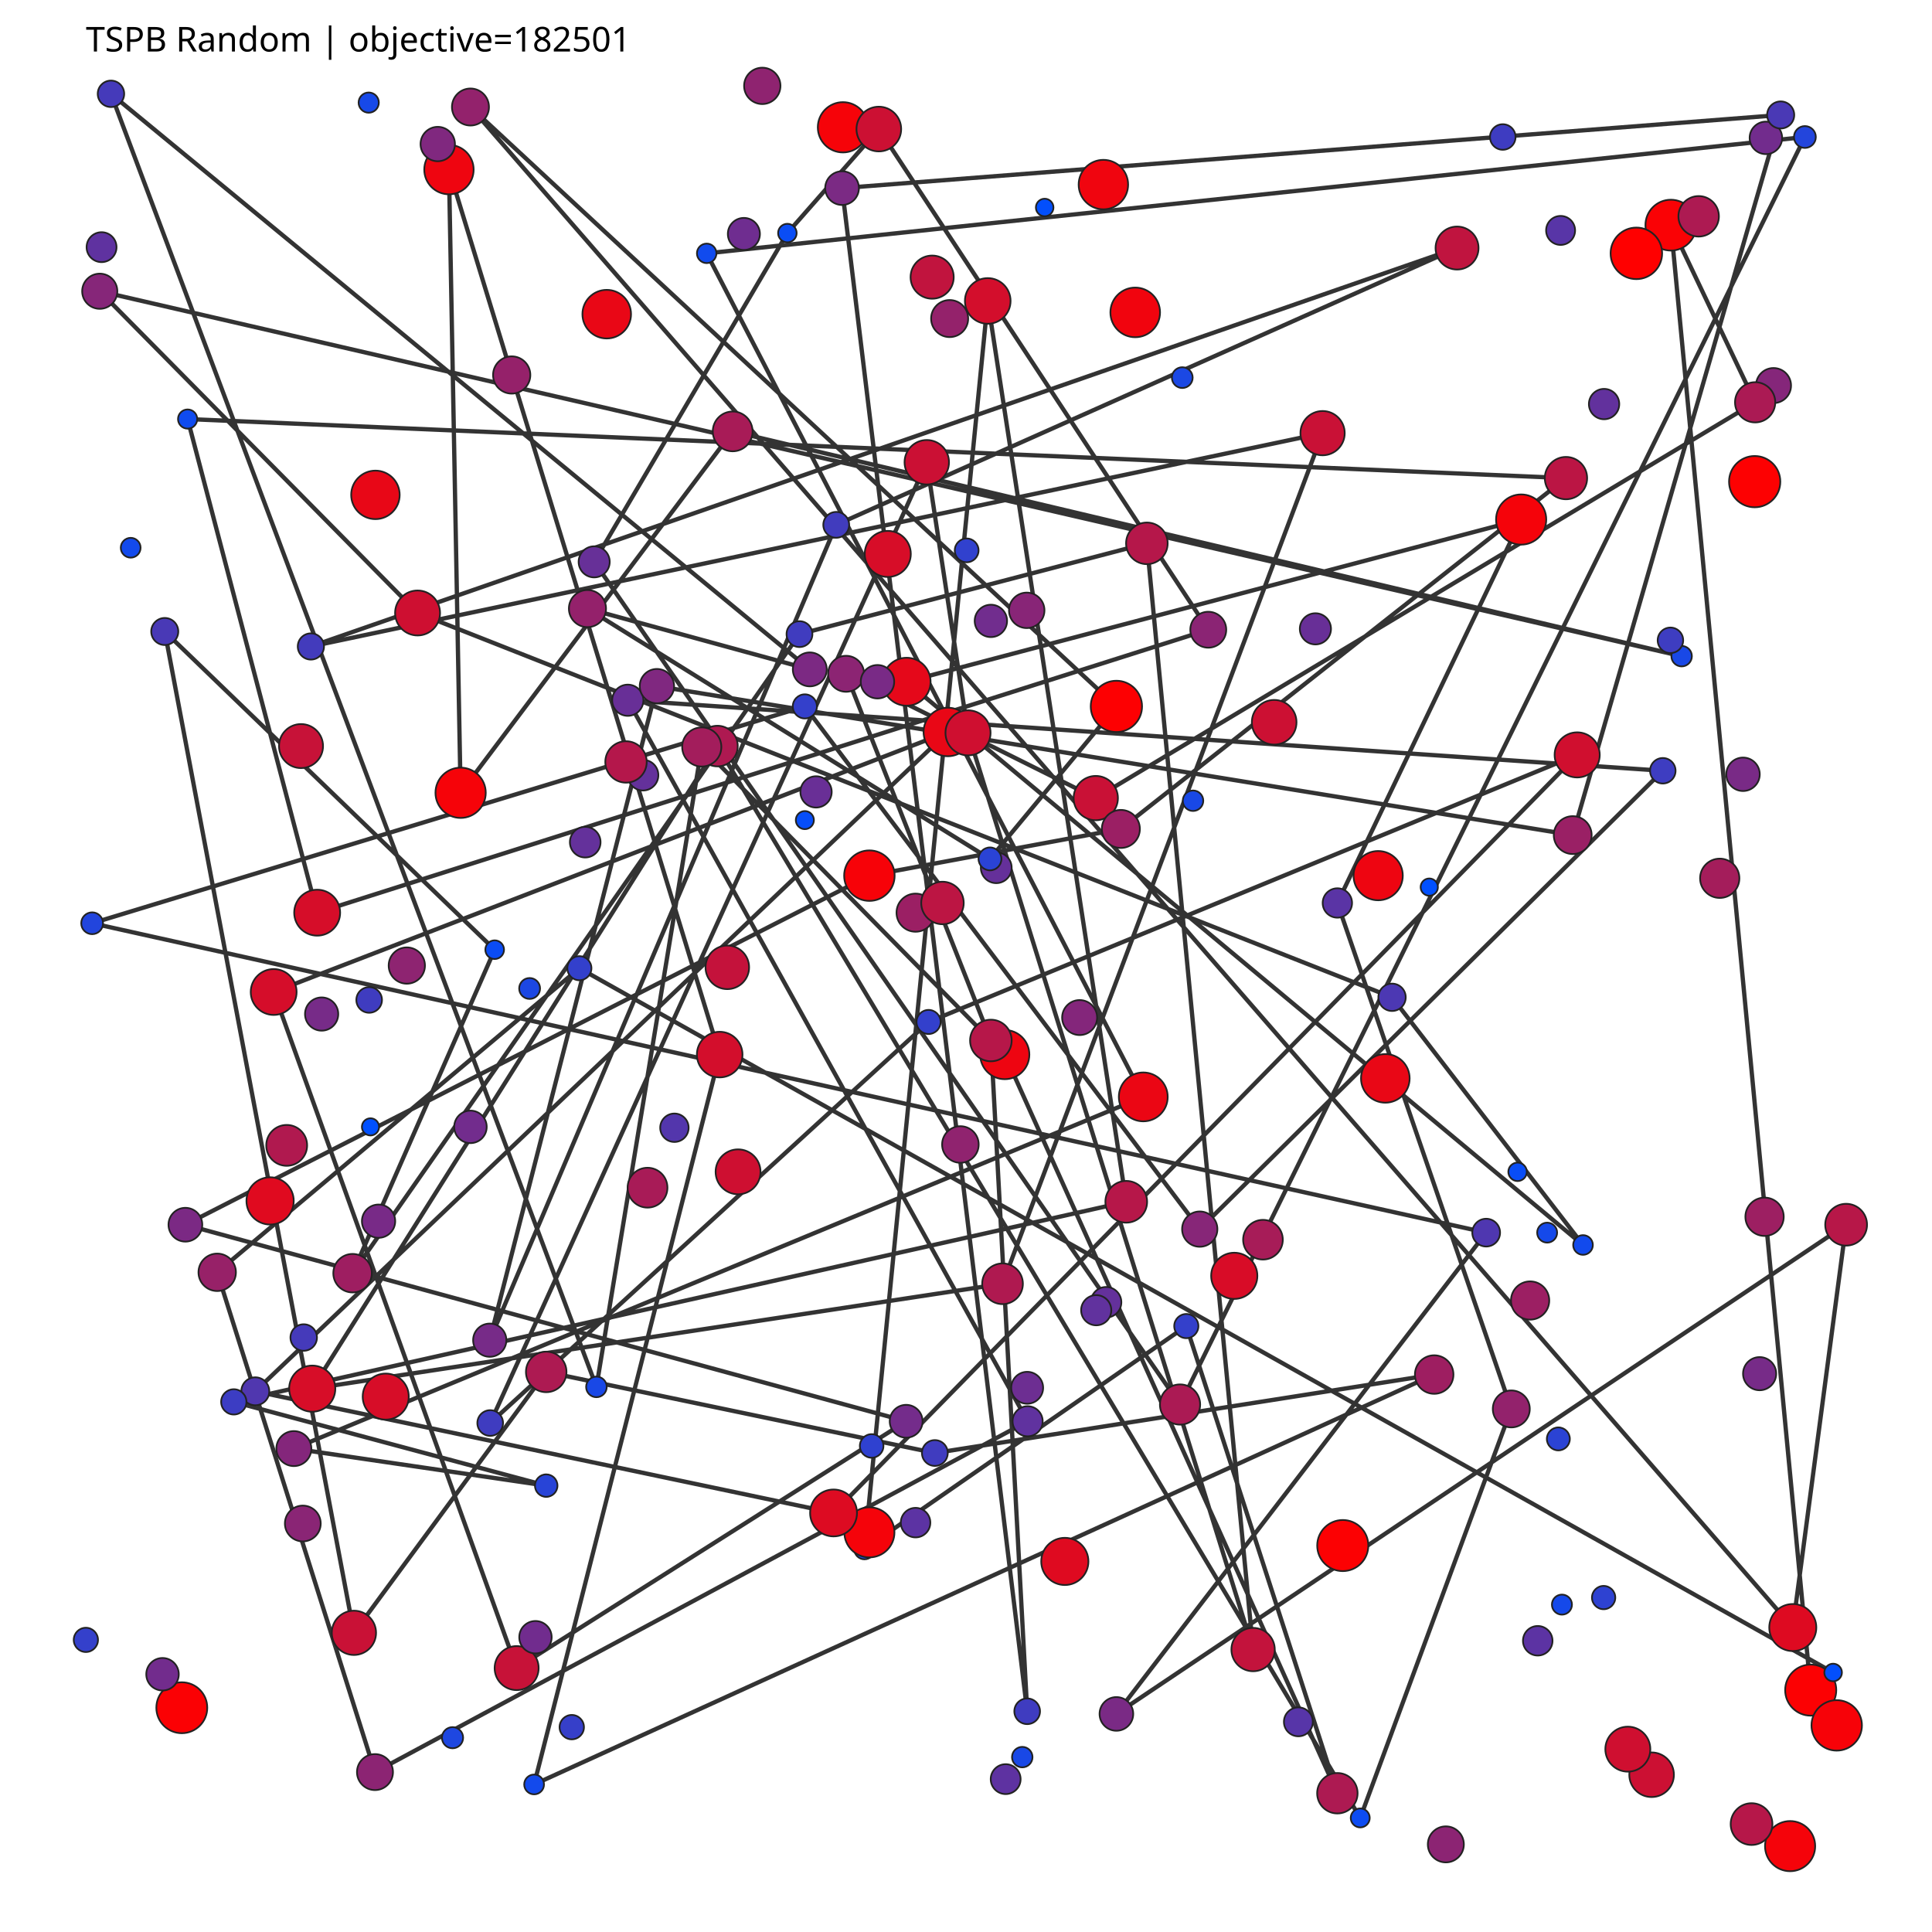
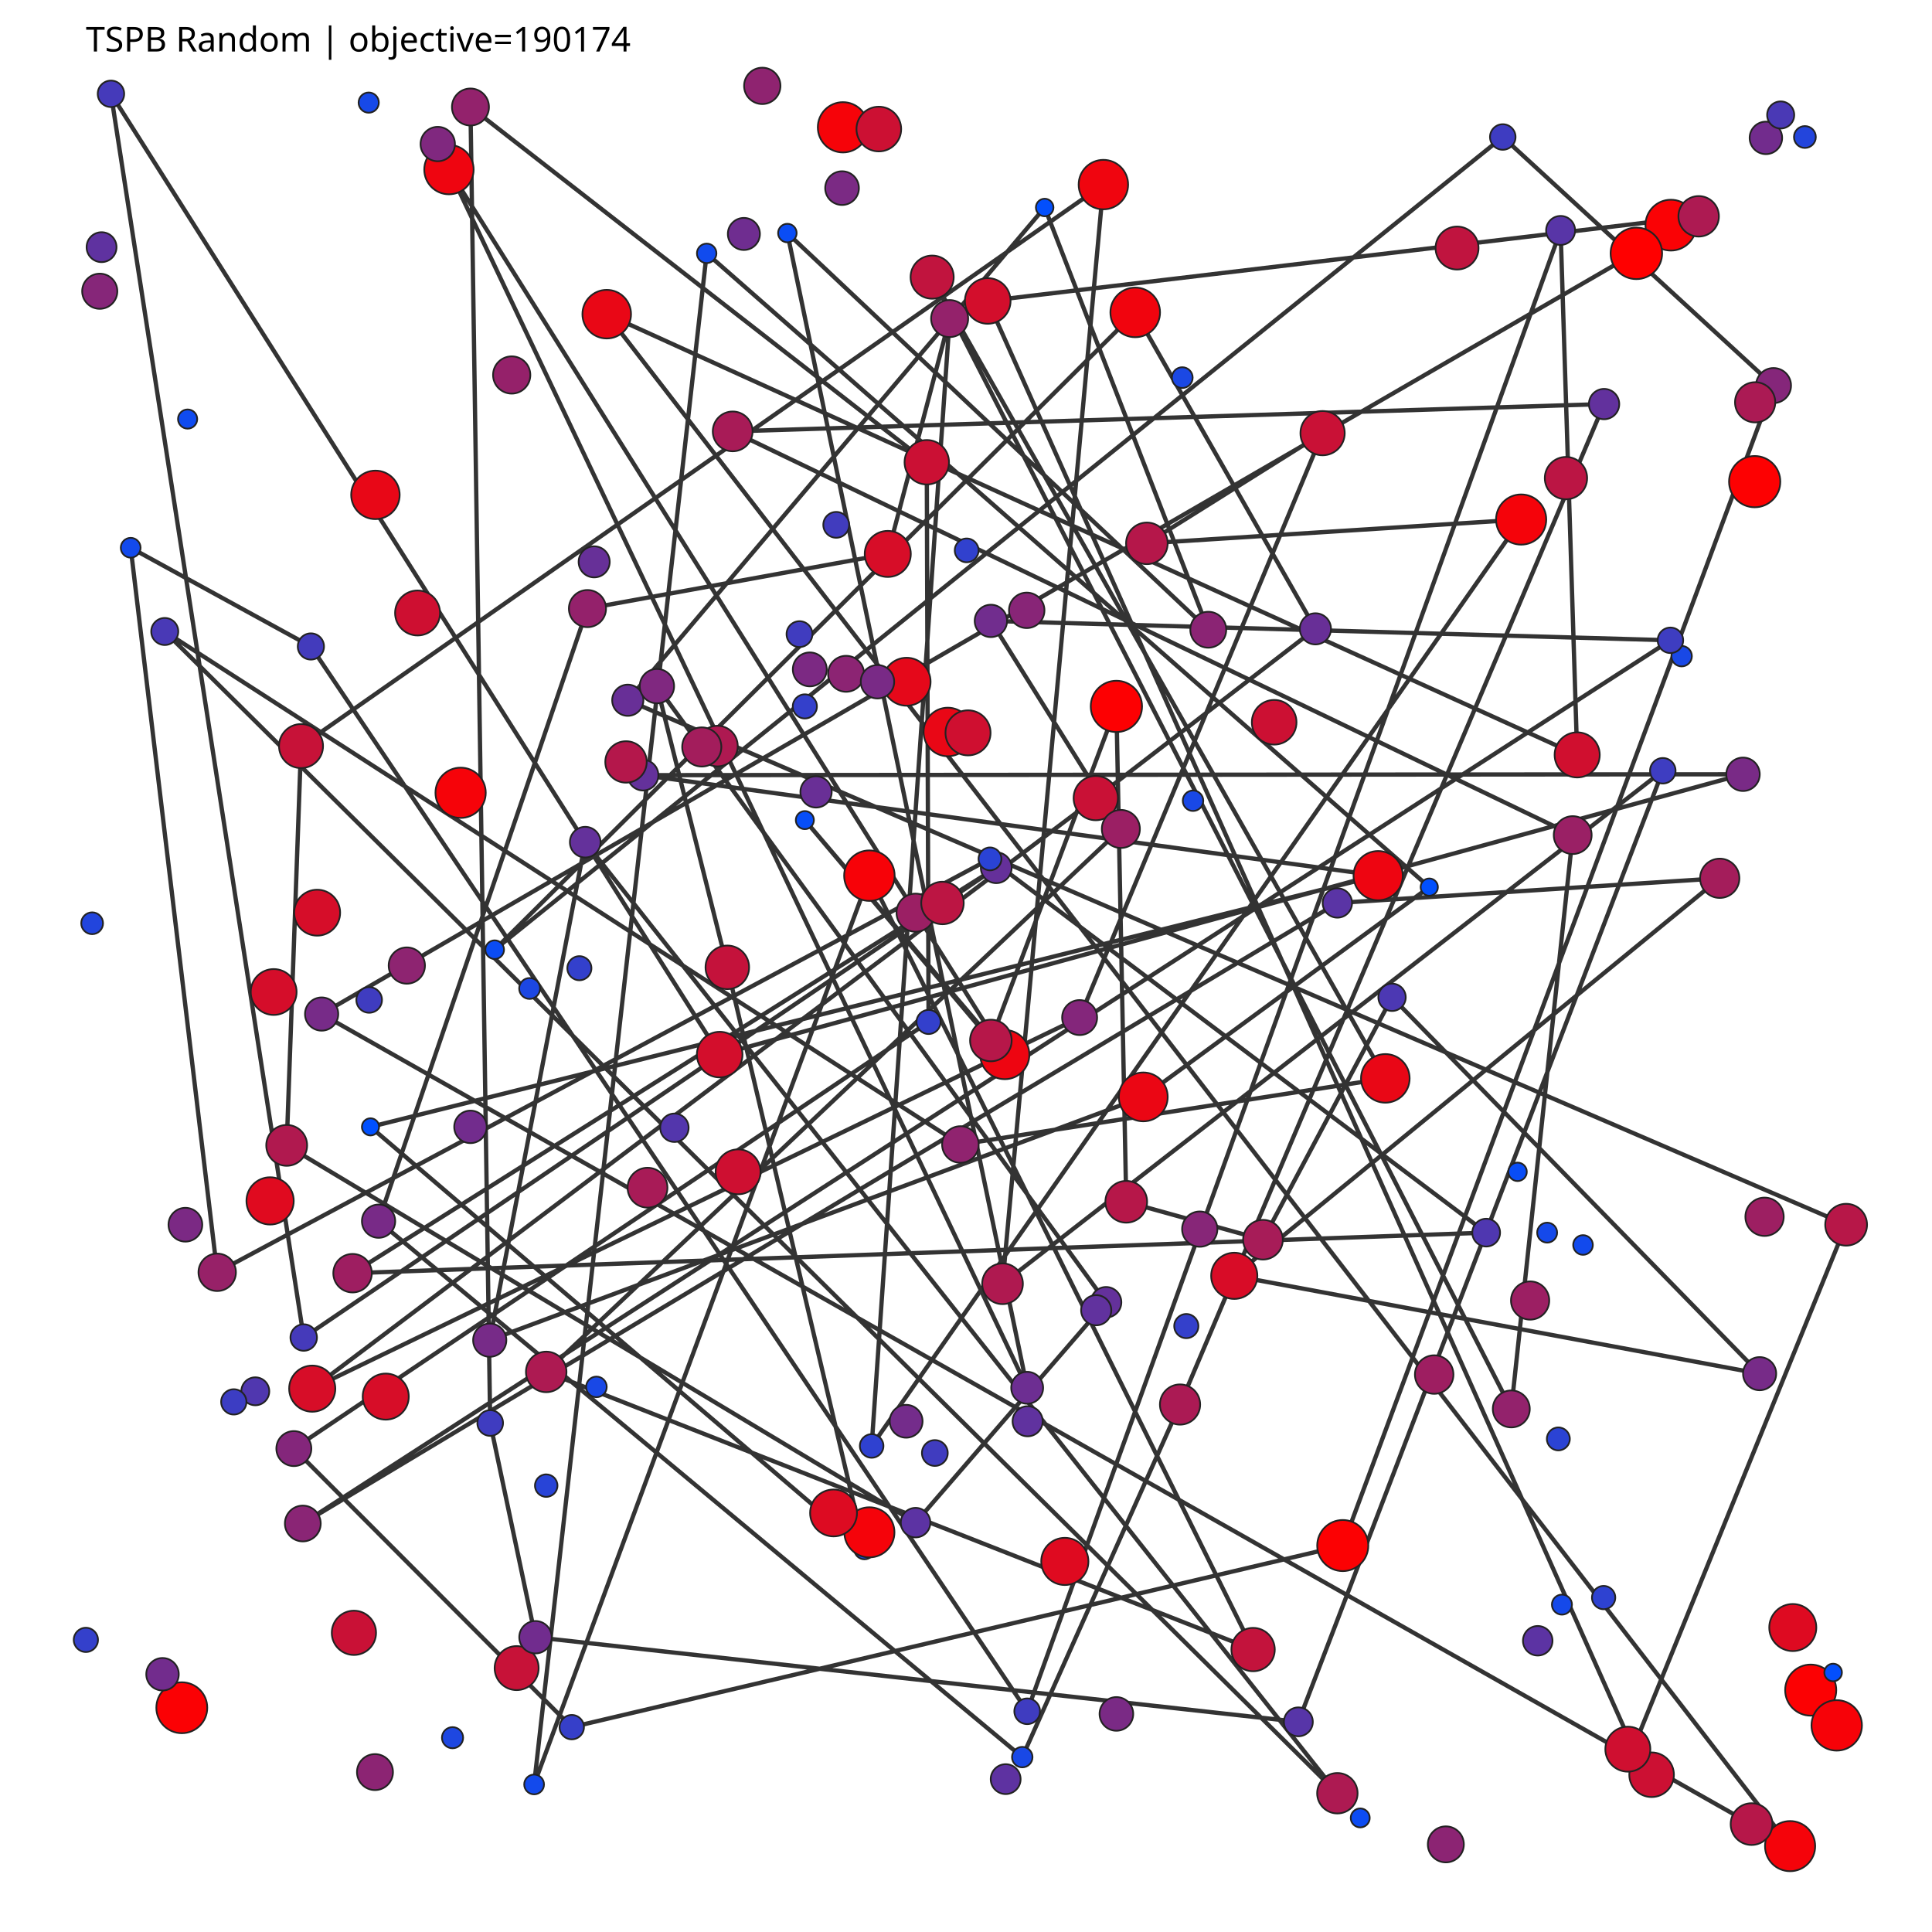
<svg xmlns="http://www.w3.org/2000/svg" width="900" height="900" viewBox="0 0 900 900">
  <rect width="100%" height="100%" fill="white" />
-   <text x="40" y="24" font-family="sans-serif" font-size="16">TSPB Random | objective=182501</text>
-   <polyline fill="none" stroke="#333333" stroke-width="2" points="230.44,442.40 76.75,294.17 164.87,760.63 254.45,639.09 435.49,676.87 668.10,640.32 248.81,831.26 335.26,491.27 209.14,79.01 214.57,369.31 341.31,200.96 783.37,305.67 46.47,135.67 194.52,285.55 648.47,464.58 737.43,579.96 422.33,317.58 708.61,242.02 623.00,420.64 704.02,656.33 633.65,846.86 334.21,347.55 145.45,646.89 467.02,598.03 616.11,201.78 144.82,301.15 678.75,115.55 389.55,244.49 228.14,624.31 306.02,319.63 732.63,389.02 829.51,53.55 392.26,87.63 478.50,797.18 461.59,484.70 394.14,313.88 510.45,371.78 817.61,187.41 778.35,104.88 843.50,787.32 853.94,779.11 269.90,451.03 101.18,592.69 174.68,825.51 478.71,662.08 292.45,326.20 774.60,359.05 558.89,572.57 374.93,329.07 42.92,430.09 692.32,574.21 520.06,798.41 860.00,570.52 835.15,758.17 219.16,49.85 520.06,329.07 461.17,400.11 273.66,283.50 377.23,311.83 51.69,43.70 277.84,646.07 326.91,347.96 468.06,491.27 623.00,835.36 552.63,617.74 402.70,721.62 460.13,140.19 524.65,559.84 108.91,653.05 254.45,692.06 136.89,674.81 532.58,510.98 329.20,118.02 840.79,63.82 549.71,654.28 276.79,261.73 366.79,108.57 409.39,60.12 562.86,293.35 147.75,425.16 87.40,195.21 729.49,222.72 522.14,386.15 405.00,407.91 86.36,570.52 422.12,662.08 240.67,777.06 127.49,462.11 441.54,340.98 118.93,648.12 388.30,704.79 734.71,351.66 432.56,476.07 228.35,662.90 431.73,215.33 450.94,341.39 583.74,768.43 534.26,253.11 372.43,295.40 164.24,593.10 230.44,442.40 " />
+   <text x="40" y="24" font-family="sans-serif" font-size="16">TSPB Random | objective=190174</text>
+   <polyline fill="none" stroke="#333333" stroke-width="2" points="140.23,347.55 133.55,533.56 426.51,709.30 515.25,606.65 306.02,319.63 338.81,450.62 402.70,721.62 172.59,524.94 642.00,407.91 299.55,361.10 811.97,360.69 335.26,491.27 51.69,43.70 141.48,623.07 464.09,404.22 164.24,593.10 692.32,574.21 461.17,400.11 101.18,592.69 60.88,255.16 144.82,301.15 478.50,797.18 726.99,107.34 734.71,351.66 282.64,146.35 833.90,860.00 149.83,472.38 791.30,100.77 460.13,140.19 760.81,814.42 860.00,570.52 292.45,326.20 486.65,96.66 562.86,293.35 366.79,108.57 478.50,646.48 209.14,79.01 468.06,491.27 374.93,382.04 461.59,484.70 520.06,329.07 524.65,559.84 588.34,577.50 648.47,464.58 819.70,639.91 574.97,594.33 801.12,409.14 623.00,420.64 141.06,709.71 778.15,298.28 461.59,289.24 522.14,386.15 254.45,639.09 583.74,768.43 405.00,407.91 248.81,831.26 329.20,118.02 665.81,413.25 532.58,510.98 228.14,624.31 272.62,392.31 623.00,835.36 76.75,294.17 447.39,533.15 645.34,502.35 434.23,129.10 704.02,656.33 732.63,389.02 341.31,200.96 747.24,188.23 549.71,654.28 476.21,818.53 176.35,568.87 273.66,283.50 413.56,258.04 442.38,148.40 406.05,673.58 708.61,242.02 534.26,253.11 616.11,201.78 502.93,474.02 145.45,646.89 510.45,371.78 612.77,292.94 528.83,145.53 230.44,442.40 700.05,63.82 826.17,179.61 625.51,719.98 266.35,804.57 136.89,674.81 432.56,476.07 431.73,215.33 219.16,49.85 228.35,662.90 249.44,762.68 604.83,802.10 774.60,359.05 467.02,598.03 514.00,85.99 140.23,347.55 " />
  <circle cx="520.06" cy="329.07" r="11.95" fill="rgb(253,0,2)" stroke="#222" stroke-width="0.8" />
  <circle cx="40.00" cy="763.92" r="5.65" fill="rgb(52,64,203)" stroke="#222" stroke-width="0.8" />
  <circle cx="760.81" cy="814.42" r="4.99" fill="rgb(31,70,224)" stroke="#222" stroke-width="0.8" />
  <circle cx="464.09" cy="404.22" r="7.18" fill="rgb(101,48,154)" stroke="#222" stroke-width="0.8" />
  <circle cx="335.26" cy="491.27" r="10.62" fill="rgb(211,14,44)" stroke="#222" stroke-width="0.8" />
  <circle cx="145.45" cy="646.89" r="10.75" fill="rgb(215,13,40)" stroke="#222" stroke-width="0.8" />
  <circle cx="141.48" cy="623.07" r="6.17" fill="rgb(69,58,186)" stroke="#222" stroke-width="0.8" />
  <circle cx="209.14" cy="79.01" r="11.50" fill="rgb(239,5,16)" stroke="#222" stroke-width="0.8" />
  <circle cx="394.14" cy="313.88" r="8.38" fill="rgb(140,36,115)" stroke="#222" stroke-width="0.8" />
  <circle cx="769.38" cy="826.74" r="10.39" fill="rgb(204,16,51)" stroke="#222" stroke-width="0.8" />
  <circle cx="774.60" cy="359.05" r="5.94" fill="rgb(62,61,193)" stroke="#222" stroke-width="0.8" />
  <circle cx="524.65" cy="559.84" r="9.72" fill="rgb(182,23,73)" stroke="#222" stroke-width="0.8" />
  <circle cx="708.61" cy="242.02" r="11.69" fill="rgb(245,3,10)" stroke="#222" stroke-width="0.8" />
  <circle cx="46.47" cy="135.67" r="8.19" fill="rgb(134,38,121)" stroke="#222" stroke-width="0.8" />
  <circle cx="747.03" cy="744.21" r="5.43" fill="rgb(46,66,209)" stroke="#222" stroke-width="0.8" />
  <circle cx="194.52" cy="285.55" r="10.47" fill="rgb(206,15,49)" stroke="#222" stroke-width="0.8" />
  <circle cx="392.68" cy="59.30" r="11.71" fill="rgb(246,3,9)" stroke="#222" stroke-width="0.8" />
  <circle cx="673.53" cy="859.18" r="8.39" fill="rgb(140,36,115)" stroke="#222" stroke-width="0.8" />
  <circle cx="729.49" cy="222.72" r="9.86" fill="rgb(187,21,68)" stroke="#222" stroke-width="0.8" />
  <circle cx="133.55" cy="533.56" r="9.52" fill="rgb(176,25,79)" stroke="#222" stroke-width="0.8" />
  <circle cx="727.61" cy="747.49" r="4.67" fill="rgb(21,73,234)" stroke="#222" stroke-width="0.8" />
  <circle cx="299.55" cy="361.10" r="7.14" fill="rgb(100,49,155)" stroke="#222" stroke-width="0.8" />
  <circle cx="468.06" cy="491.27" r="11.45" fill="rgb(238,5,17)" stroke="#222" stroke-width="0.8" />
  <circle cx="833.90" cy="860.00" r="11.68" fill="rgb(245,3,10)" stroke="#222" stroke-width="0.8" />
  <circle cx="515.25" cy="606.65" r="7.12" fill="rgb(100,49,155)" stroke="#222" stroke-width="0.8" />
  <circle cx="467.02" cy="598.03" r="9.48" fill="rgb(175,25,80)" stroke="#222" stroke-width="0.8" />
  <circle cx="189.51" cy="449.79" r="8.45" fill="rgb(142,36,113)" stroke="#222" stroke-width="0.8" />
  <circle cx="502.93" cy="474.02" r="8.15" fill="rgb(132,38,123)" stroke="#222" stroke-width="0.8" />
  <circle cx="60.88" cy="255.16" r="4.61" fill="rgb(19,74,236)" stroke="#222" stroke-width="0.8" />
  <circle cx="118.93" cy="648.12" r="6.51" fill="rgb(80,55,175)" stroke="#222" stroke-width="0.8" />
  <circle cx="292.45" cy="326.20" r="7.27" fill="rgb(104,47,151)" stroke="#222" stroke-width="0.8" />
  <circle cx="549.71" cy="654.28" r="9.37" fill="rgb(171,26,84)" stroke="#222" stroke-width="0.8" />
  <circle cx="460.13" cy="140.19" r="10.63" fill="rgb(211,14,44)" stroke="#222" stroke-width="0.8" />
  <circle cx="301.64" cy="553.27" r="9.28" fill="rgb(168,27,87)" stroke="#222" stroke-width="0.8" />
  <circle cx="510.66" cy="610.35" r="7.03" fill="rgb(97,50,158)" stroke="#222" stroke-width="0.8" />
  <circle cx="532.58" cy="510.98" r="11.38" fill="rgb(235,6,20)" stroke="#222" stroke-width="0.8" />
  <circle cx="141.06" cy="709.71" r="8.34" fill="rgb(138,37,117)" stroke="#222" stroke-width="0.8" />
  <circle cx="51.69" cy="43.70" r="6.16" fill="rgb(69,58,186)" stroke="#222" stroke-width="0.8" />
  <circle cx="272.62" cy="392.31" r="7.14" fill="rgb(100,49,155)" stroke="#222" stroke-width="0.8" />
  <circle cx="623.00" cy="835.36" r="9.42" fill="rgb(173,26,82)" stroke="#222" stroke-width="0.8" />
  <circle cx="277.84" cy="646.07" r="4.80" fill="rgb(25,72,230)" stroke="#222" stroke-width="0.8" />
  <circle cx="734.71" cy="351.66" r="10.51" fill="rgb(208,15,47)" stroke="#222" stroke-width="0.8" />
  <circle cx="219.16" cy="49.85" r="8.62" fill="rgb(147,34,108)" stroke="#222" stroke-width="0.8" />
  <circle cx="434.23" cy="129.10" r="10.05" fill="rgb(193,20,62)" stroke="#222" stroke-width="0.8" />
  <circle cx="514.00" cy="85.99" r="11.52" fill="rgb(240,5,15)" stroke="#222" stroke-width="0.8" />
  <circle cx="266.35" cy="804.57" r="5.68" fill="rgb(54,63,201)" stroke="#222" stroke-width="0.8" />
  <circle cx="461.59" cy="289.24" r="7.54" fill="rgb(113,45,142)" stroke="#222" stroke-width="0.8" />
  <circle cx="269.90" cy="451.03" r="5.61" fill="rgb(51,64,204)" stroke="#222" stroke-width="0.8" />
  <circle cx="392.26" cy="87.63" r="7.85" fill="rgb(123,42,132)" stroke="#222" stroke-width="0.8" />
  <circle cx="343.82" cy="545.88" r="10.46" fill="rgb(206,15,49)" stroke="#222" stroke-width="0.8" />
  <circle cx="238.37" cy="174.68" r="8.68" fill="rgb(149,33,106)" stroke="#222" stroke-width="0.8" />
  <circle cx="426.51" cy="709.30" r="6.88" fill="rgb(92,51,163)" stroke="#222" stroke-width="0.8" />
  <circle cx="712.79" cy="605.83" r="8.91" fill="rgb(156,31,99)" stroke="#222" stroke-width="0.8" />
  <circle cx="127.49" cy="462.11" r="10.68" fill="rgb(213,13,42)" stroke="#222" stroke-width="0.8" />
  <circle cx="665.81" cy="413.25" r="4.02" fill="rgb(1,80,254)" stroke="#222" stroke-width="0.8" />
  <circle cx="147.75" cy="425.16" r="10.70" fill="rgb(214,13,41)" stroke="#222" stroke-width="0.8" />
  <circle cx="822.00" cy="566.82" r="8.93" fill="rgb(157,31,98)" stroke="#222" stroke-width="0.8" />
  <circle cx="550.75" cy="175.91" r="4.84" fill="rgb(27,72,228)" stroke="#222" stroke-width="0.8" />
  <circle cx="355.10" cy="40.00" r="8.47" fill="rgb(143,35,112)" stroke="#222" stroke-width="0.8" />
  <circle cx="406.05" cy="673.58" r="5.49" fill="rgb(47,65,208)" stroke="#222" stroke-width="0.8" />
  <circle cx="254.45" cy="692.06" r="5.24" fill="rgb(40,68,215)" stroke="#222" stroke-width="0.8" />
  <circle cx="826.17" cy="179.61" r="8.17" fill="rgb(133,38,122)" stroke="#222" stroke-width="0.8" />
  <circle cx="174.68" cy="825.51" r="8.38" fill="rgb(140,36,115)" stroke="#222" stroke-width="0.8" />
  <circle cx="341.31" cy="200.96" r="9.27" fill="rgb(168,27,87)" stroke="#222" stroke-width="0.8" />
  <circle cx="314.17" cy="525.35" r="6.62" fill="rgb(83,54,172)" stroke="#222" stroke-width="0.8" />
  <circle cx="42.92" cy="430.09" r="5.08" fill="rgb(34,69,221)" stroke="#222" stroke-width="0.8" />
  <circle cx="558.89" cy="572.57" r="8.22" fill="rgb(135,38,120)" stroke="#222" stroke-width="0.8" />
  <circle cx="552.63" cy="617.74" r="5.63" fill="rgb(52,64,203)" stroke="#222" stroke-width="0.8" />
  <circle cx="835.15" cy="758.17" r="10.96" fill="rgb(222,10,33)" stroke="#222" stroke-width="0.8" />
  <circle cx="374.93" cy="382.04" r="4.21" fill="rgb(7,78,248)" stroke="#222" stroke-width="0.8" />
  <circle cx="726.99" cy="107.34" r="6.75" fill="rgb(88,53,167)" stroke="#222" stroke-width="0.8" />
  <circle cx="228.35" cy="662.90" r="5.98" fill="rgb(63,60,192)" stroke="#222" stroke-width="0.8" />
  <circle cx="450.31" cy="256.39" r="5.54" fill="rgb(49,65,206)" stroke="#222" stroke-width="0.8" />
  <circle cx="422.12" cy="662.08" r="7.65" fill="rgb(116,44,139)" stroke="#222" stroke-width="0.8" />
  <circle cx="716.34" cy="764.33" r="6.88" fill="rgb(92,51,163)" stroke="#222" stroke-width="0.8" />
  <circle cx="510.45" cy="371.78" r="10.32" fill="rgb(201,17,54)" stroke="#222" stroke-width="0.8" />
  <circle cx="555.76" cy="373.01" r="4.77" fill="rgb(25,72,230)" stroke="#222" stroke-width="0.8" />
  <circle cx="616.11" cy="201.78" r="10.31" fill="rgb(201,17,54)" stroke="#222" stroke-width="0.8" />
  <circle cx="732.63" cy="389.02" r="8.82" fill="rgb(154,32,101)" stroke="#222" stroke-width="0.8" />
  <circle cx="534.26" cy="253.11" r="9.69" fill="rgb(181,23,74)" stroke="#222" stroke-width="0.8" />
  <circle cx="692.32" cy="574.21" r="6.47" fill="rgb(79,55,176)" stroke="#222" stroke-width="0.8" />
  <circle cx="822.62" cy="64.23" r="7.57" fill="rgb(114,44,141)" stroke="#222" stroke-width="0.8" />
  <circle cx="468.48" cy="828.79" r="6.96" fill="rgb(94,50,161)" stroke="#222" stroke-width="0.8" />
  <circle cx="528.83" cy="145.53" r="11.56" fill="rgb(241,4,14)" stroke="#222" stroke-width="0.8" />
  <circle cx="588.34" cy="577.50" r="9.24" fill="rgb(167,28,88)" stroke="#222" stroke-width="0.8" />
  <circle cx="402.70" cy="721.62" r="4.77" fill="rgb(25,72,230)" stroke="#222" stroke-width="0.8" />
  <circle cx="478.29" cy="284.32" r="8.26" fill="rgb(136,37,119)" stroke="#222" stroke-width="0.8" />
  <circle cx="476.21" cy="818.53" r="4.77" fill="rgb(25,72,230)" stroke="#222" stroke-width="0.8" />
  <circle cx="520.06" cy="798.41" r="7.84" fill="rgb(122,42,133)" stroke="#222" stroke-width="0.8" />
  <circle cx="486.65" cy="96.66" r="4.09" fill="rgb(3,79,252)" stroke="#222" stroke-width="0.8" />
  <circle cx="737.43" cy="579.96" r="4.58" fill="rgb(18,74,237)" stroke="#222" stroke-width="0.8" />
  <circle cx="164.87" cy="760.63" r="10.31" fill="rgb(201,17,54)" stroke="#222" stroke-width="0.8" />
  <circle cx="413.56" cy="258.04" r="10.73" fill="rgb(215,13,40)" stroke="#222" stroke-width="0.8" />
  <circle cx="815.94" cy="849.73" r="9.72" fill="rgb(182,23,73)" stroke="#222" stroke-width="0.8" />
  <circle cx="829.51" cy="53.55" r="6.31" fill="rgb(74,57,181)" stroke="#222" stroke-width="0.8" />
  <circle cx="422.33" cy="317.58" r="11.17" fill="rgb(229,8,26)" stroke="#222" stroke-width="0.8" />
  <circle cx="366.79" cy="108.57" r="4.32" fill="rgb(10,77,245)" stroke="#222" stroke-width="0.8" />
  <circle cx="219.16" cy="524.94" r="7.57" fill="rgb(114,44,141)" stroke="#222" stroke-width="0.8" />
  <circle cx="447.39" cy="533.15" r="8.52" fill="rgb(144,35,111)" stroke="#222" stroke-width="0.8" />
  <circle cx="604.83" cy="802.10" r="6.73" fill="rgb(87,53,168)" stroke="#222" stroke-width="0.8" />
  <circle cx="843.50" cy="787.32" r="11.90" fill="rgb(252,1,3)" stroke="#222" stroke-width="0.8" />
  <circle cx="405.00" cy="713.82" r="11.67" fill="rgb(245,3,10)" stroke="#222" stroke-width="0.8" />
  <circle cx="125.82" cy="559.43" r="11.01" fill="rgb(224,10,31)" stroke="#222" stroke-width="0.8" />
  <circle cx="101.18" cy="592.69" r="8.72" fill="rgb(151,33,104)" stroke="#222" stroke-width="0.8" />
  <circle cx="612.77" cy="292.94" r="7.26" fill="rgb(104,47,151)" stroke="#222" stroke-width="0.8" />
  <circle cx="840.79" cy="63.82" r="5.09" fill="rgb(35,69,220)" stroke="#222" stroke-width="0.8" />
  <circle cx="645.34" cy="502.35" r="11.32" fill="rgb(233,7,22)" stroke="#222" stroke-width="0.8" />
  <circle cx="388.30" cy="704.79" r="10.92" fill="rgb(221,11,34)" stroke="#222" stroke-width="0.8" />
  <circle cx="84.69" cy="795.53" r="11.86" fill="rgb(251,1,4)" stroke="#222" stroke-width="0.8" />
  <circle cx="441.54" cy="340.98" r="11.31" fill="rgb(233,7,22)" stroke="#222" stroke-width="0.8" />
  <circle cx="853.94" cy="779.11" r="4.10" fill="rgb(3,79,252)" stroke="#222" stroke-width="0.8" />
  <circle cx="461.59" cy="484.70" r="9.69" fill="rgb(182,23,73)" stroke="#222" stroke-width="0.8" />
  <circle cx="855.61" cy="803.75" r="11.75" fill="rgb(247,2,8)" stroke="#222" stroke-width="0.8" />
  <circle cx="179.69" cy="650.59" r="10.73" fill="rgb(215,13,40)" stroke="#222" stroke-width="0.8" />
  <circle cx="783.37" cy="305.67" r="4.77" fill="rgb(25,72,230)" stroke="#222" stroke-width="0.8" />
  <circle cx="176.35" cy="568.87" r="7.75" fill="rgb(120,42,135)" stroke="#222" stroke-width="0.8" />
  <circle cx="171.76" cy="47.80" r="4.71" fill="rgb(23,73,232)" stroke="#222" stroke-width="0.8" />
  <circle cx="408.76" cy="317.58" r="7.79" fill="rgb(121,42,134)" stroke="#222" stroke-width="0.8" />
  <circle cx="819.70" cy="639.91" r="7.72" fill="rgb(119,43,136)" stroke="#222" stroke-width="0.8" />
  <circle cx="574.97" cy="594.33" r="10.76" fill="rgb(216,12,39)" stroke="#222" stroke-width="0.8" />
  <circle cx="389.55" cy="244.49" r="6.02" fill="rgb(65,60,190)" stroke="#222" stroke-width="0.8" />
  <circle cx="329.20" cy="118.02" r="4.54" fill="rgb(17,75,238)" stroke="#222" stroke-width="0.8" />
  <circle cx="426.51" cy="425.16" r="8.88" fill="rgb(155,31,100)" stroke="#222" stroke-width="0.8" />
  <circle cx="174.89" cy="230.53" r="11.29" fill="rgb(232,7,23)" stroke="#222" stroke-width="0.8" />
  <circle cx="338.81" cy="450.62" r="10.15" fill="rgb(196,18,59)" stroke="#222" stroke-width="0.8" />
  <circle cx="171.97" cy="465.81" r="5.97" fill="rgb(63,60,192)" stroke="#222" stroke-width="0.8" />
  <circle cx="496.04" cy="727.37" r="10.99" fill="rgb(223,10,32)" stroke="#222" stroke-width="0.8" />
  <circle cx="706.94" cy="545.88" r="4.30" fill="rgb(9,77,246)" stroke="#222" stroke-width="0.8" />
  <circle cx="405.00" cy="407.91" r="11.76" fill="rgb(247,2,8)" stroke="#222" stroke-width="0.8" />
  <circle cx="720.72" cy="574.21" r="4.65" fill="rgb(21,73,234)" stroke="#222" stroke-width="0.8" />
  <circle cx="276.79" cy="261.73" r="7.24" fill="rgb(103,48,152)" stroke="#222" stroke-width="0.8" />
  <circle cx="860.00" cy="570.52" r="9.74" fill="rgb(183,23,72)" stroke="#222" stroke-width="0.8" />
  <circle cx="108.91" cy="653.05" r="5.89" fill="rgb(60,61,195)" stroke="#222" stroke-width="0.8" />
  <circle cx="372.43" cy="295.40" r="6.02" fill="rgb(64,60,191)" stroke="#222" stroke-width="0.8" />
  <circle cx="248.81" cy="831.26" r="4.61" fill="rgb(19,74,236)" stroke="#222" stroke-width="0.8" />
  <circle cx="522.14" cy="386.15" r="8.86" fill="rgb(155,31,100)" stroke="#222" stroke-width="0.8" />
  <circle cx="377.23" cy="311.83" r="7.90" fill="rgb(124,41,131)" stroke="#222" stroke-width="0.8" />
  <circle cx="450.94" cy="341.39" r="10.50" fill="rgb(207,15,48)" stroke="#222" stroke-width="0.8" />
  <circle cx="140.23" cy="347.55" r="10.25" fill="rgb(199,18,56)" stroke="#222" stroke-width="0.8" />
  <circle cx="817.61" cy="187.41" r="9.37" fill="rgb(171,26,84)" stroke="#222" stroke-width="0.8" />
  <circle cx="246.72" cy="460.47" r="4.87" fill="rgb(28,71,227)" stroke="#222" stroke-width="0.8" />
  <circle cx="254.45" cy="639.09" r="9.44" fill="rgb(173,26,82)" stroke="#222" stroke-width="0.8" />
  <circle cx="240.67" cy="777.06" r="10.25" fill="rgb(199,18,56)" stroke="#222" stroke-width="0.8" />
  <circle cx="801.12" cy="409.14" r="9.15" fill="rgb(164,29,91)" stroke="#222" stroke-width="0.8" />
  <circle cx="593.56" cy="336.46" r="10.40" fill="rgb(204,16,51)" stroke="#222" stroke-width="0.8" />
  <circle cx="76.75" cy="294.17" r="6.30" fill="rgb(73,57,182)" stroke="#222" stroke-width="0.8" />
  <circle cx="47.31" cy="115.14" r="6.97" fill="rgb(95,50,160)" stroke="#222" stroke-width="0.8" />
  <circle cx="203.92" cy="67.10" r="8.01" fill="rgb(128,40,127)" stroke="#222" stroke-width="0.8" />
  <circle cx="811.97" cy="360.69" r="7.79" fill="rgb(121,42,134)" stroke="#222" stroke-width="0.8" />
  <circle cx="87.40" cy="195.21" r="4.47" fill="rgb(15,75,240)" stroke="#222" stroke-width="0.8" />
  <circle cx="668.10" cy="640.32" r="8.97" fill="rgb(158,30,97)" stroke="#222" stroke-width="0.8" />
  <circle cx="432.56" cy="476.07" r="5.61" fill="rgb(51,64,204)" stroke="#222" stroke-width="0.8" />
  <circle cx="478.50" cy="646.48" r="7.43" fill="rgb(109,46,146)" stroke="#222" stroke-width="0.8" />
  <circle cx="725.94" cy="670.30" r="5.35" fill="rgb(43,67,212)" stroke="#222" stroke-width="0.8" />
  <circle cx="230.44" cy="442.40" r="4.35" fill="rgb(11,76,244)" stroke="#222" stroke-width="0.8" />
  <circle cx="228.14" cy="624.31" r="7.74" fill="rgb(119,43,136)" stroke="#222" stroke-width="0.8" />
  <circle cx="442.38" cy="148.40" r="8.63" fill="rgb(148,34,107)" stroke="#222" stroke-width="0.8" />
  <circle cx="249.44" cy="762.68" r="7.55" fill="rgb(113,44,142)" stroke="#222" stroke-width="0.8" />
  <circle cx="144.82" cy="301.15" r="6.11" fill="rgb(67,59,188)" stroke="#222" stroke-width="0.8" />
  <circle cx="642.00" cy="407.91" r="11.47" fill="rgb(238,5,17)" stroke="#222" stroke-width="0.8" />
  <circle cx="380.15" cy="368.90" r="7.29" fill="rgb(105,47,150)" stroke="#222" stroke-width="0.8" />
  <circle cx="214.57" cy="369.31" r="11.71" fill="rgb(246,3,9)" stroke="#222" stroke-width="0.8" />
  <circle cx="623.00" cy="420.64" r="6.84" fill="rgb(90,52,165)" stroke="#222" stroke-width="0.8" />
  <circle cx="583.74" cy="768.43" r="10.10" fill="rgb(195,19,60)" stroke="#222" stroke-width="0.8" />
  <circle cx="409.39" cy="60.12" r="10.41" fill="rgb(204,16,51)" stroke="#222" stroke-width="0.8" />
  <circle cx="778.35" cy="104.88" r="11.84" fill="rgb(250,2,5)" stroke="#222" stroke-width="0.8" />
  <circle cx="431.73" cy="215.33" r="10.35" fill="rgb(203,16,52)" stroke="#222" stroke-width="0.8" />
  <circle cx="435.49" cy="676.87" r="6.01" fill="rgb(64,60,191)" stroke="#222" stroke-width="0.8" />
  <circle cx="334.21" cy="347.55" r="9.46" fill="rgb(174,25,81)" stroke="#222" stroke-width="0.8" />
  <circle cx="791.30" cy="100.77" r="9.43" fill="rgb(173,26,82)" stroke="#222" stroke-width="0.8" />
  <circle cx="172.59" cy="524.94" r="4.00" fill="rgb(0,80,255)" stroke="#222" stroke-width="0.8" />
  <circle cx="633.65" cy="846.86" r="4.42" fill="rgb(13,76,242)" stroke="#222" stroke-width="0.8" />
  <circle cx="374.93" cy="329.07" r="5.62" fill="rgb(52,64,203)" stroke="#222" stroke-width="0.8" />
  <circle cx="439.04" cy="420.64" r="9.90" fill="rgb(188,21,67)" stroke="#222" stroke-width="0.8" />
  <circle cx="75.71" cy="779.93" r="7.57" fill="rgb(114,44,141)" stroke="#222" stroke-width="0.8" />
  <circle cx="210.81" cy="809.49" r="4.93" fill="rgb(30,71,225)" stroke="#222" stroke-width="0.8" />
  <circle cx="291.62" cy="354.94" r="9.65" fill="rgb(180,23,75)" stroke="#222" stroke-width="0.8" />
  <circle cx="149.83" cy="472.38" r="7.74" fill="rgb(119,43,136)" stroke="#222" stroke-width="0.8" />
  <circle cx="86.36" cy="570.52" r="7.87" fill="rgb(123,41,132)" stroke="#222" stroke-width="0.8" />
  <circle cx="478.50" cy="797.18" r="5.98" fill="rgb(63,60,192)" stroke="#222" stroke-width="0.8" />
  <circle cx="164.24" cy="593.10" r="8.97" fill="rgb(158,30,97)" stroke="#222" stroke-width="0.8" />
  <circle cx="478.71" cy="662.08" r="7.01" fill="rgb(96,50,159)" stroke="#222" stroke-width="0.8" />
  <circle cx="704.02" cy="656.33" r="8.61" fill="rgb(147,34,108)" stroke="#222" stroke-width="0.8" />
  <circle cx="306.02" cy="319.63" r="8.00" fill="rgb(128,40,128)" stroke="#222" stroke-width="0.8" />
  <circle cx="461.17" cy="400.11" r="5.33" fill="rgb(42,67,213)" stroke="#222" stroke-width="0.8" />
  <circle cx="562.86" cy="293.35" r="8.37" fill="rgb(139,36,116)" stroke="#222" stroke-width="0.8" />
  <circle cx="625.51" cy="719.98" r="11.90" fill="rgb(252,1,3)" stroke="#222" stroke-width="0.8" />
  <circle cx="747.24" cy="188.23" r="7.07" fill="rgb(98,49,157)" stroke="#222" stroke-width="0.8" />
  <circle cx="758.31" cy="814.83" r="10.48" fill="rgb(207,15,48)" stroke="#222" stroke-width="0.8" />
  <circle cx="326.91" cy="347.96" r="9.12" fill="rgb(163,29,92)" stroke="#222" stroke-width="0.8" />
  <circle cx="700.05" cy="63.82" r="5.95" fill="rgb(62,60,193)" stroke="#222" stroke-width="0.8" />
  <circle cx="273.66" cy="283.50" r="8.65" fill="rgb(148,33,107)" stroke="#222" stroke-width="0.8" />
  <circle cx="648.47" cy="464.58" r="6.37" fill="rgb(76,56,179)" stroke="#222" stroke-width="0.8" />
  <circle cx="817.40" cy="224.37" r="11.94" fill="rgb(253,1,2)" stroke="#222" stroke-width="0.8" />
  <circle cx="678.75" cy="115.55" r="10.01" fill="rgb(192,20,63)" stroke="#222" stroke-width="0.8" />
  <circle cx="282.64" cy="146.35" r="11.32" fill="rgb(233,7,22)" stroke="#222" stroke-width="0.8" />
  <circle cx="778.15" cy="298.28" r="5.94" fill="rgb(62,61,193)" stroke="#222" stroke-width="0.8" />
  <circle cx="136.89" cy="674.81" r="8.15" fill="rgb(132,38,123)" stroke="#222" stroke-width="0.8" />
  <circle cx="346.53" cy="108.98" r="7.47" fill="rgb(111,45,144)" stroke="#222" stroke-width="0.8" />
  <circle cx="762.28" cy="118.02" r="12.00" fill="rgb(255,0,0)" stroke="#222" stroke-width="0.8" />
</svg>
